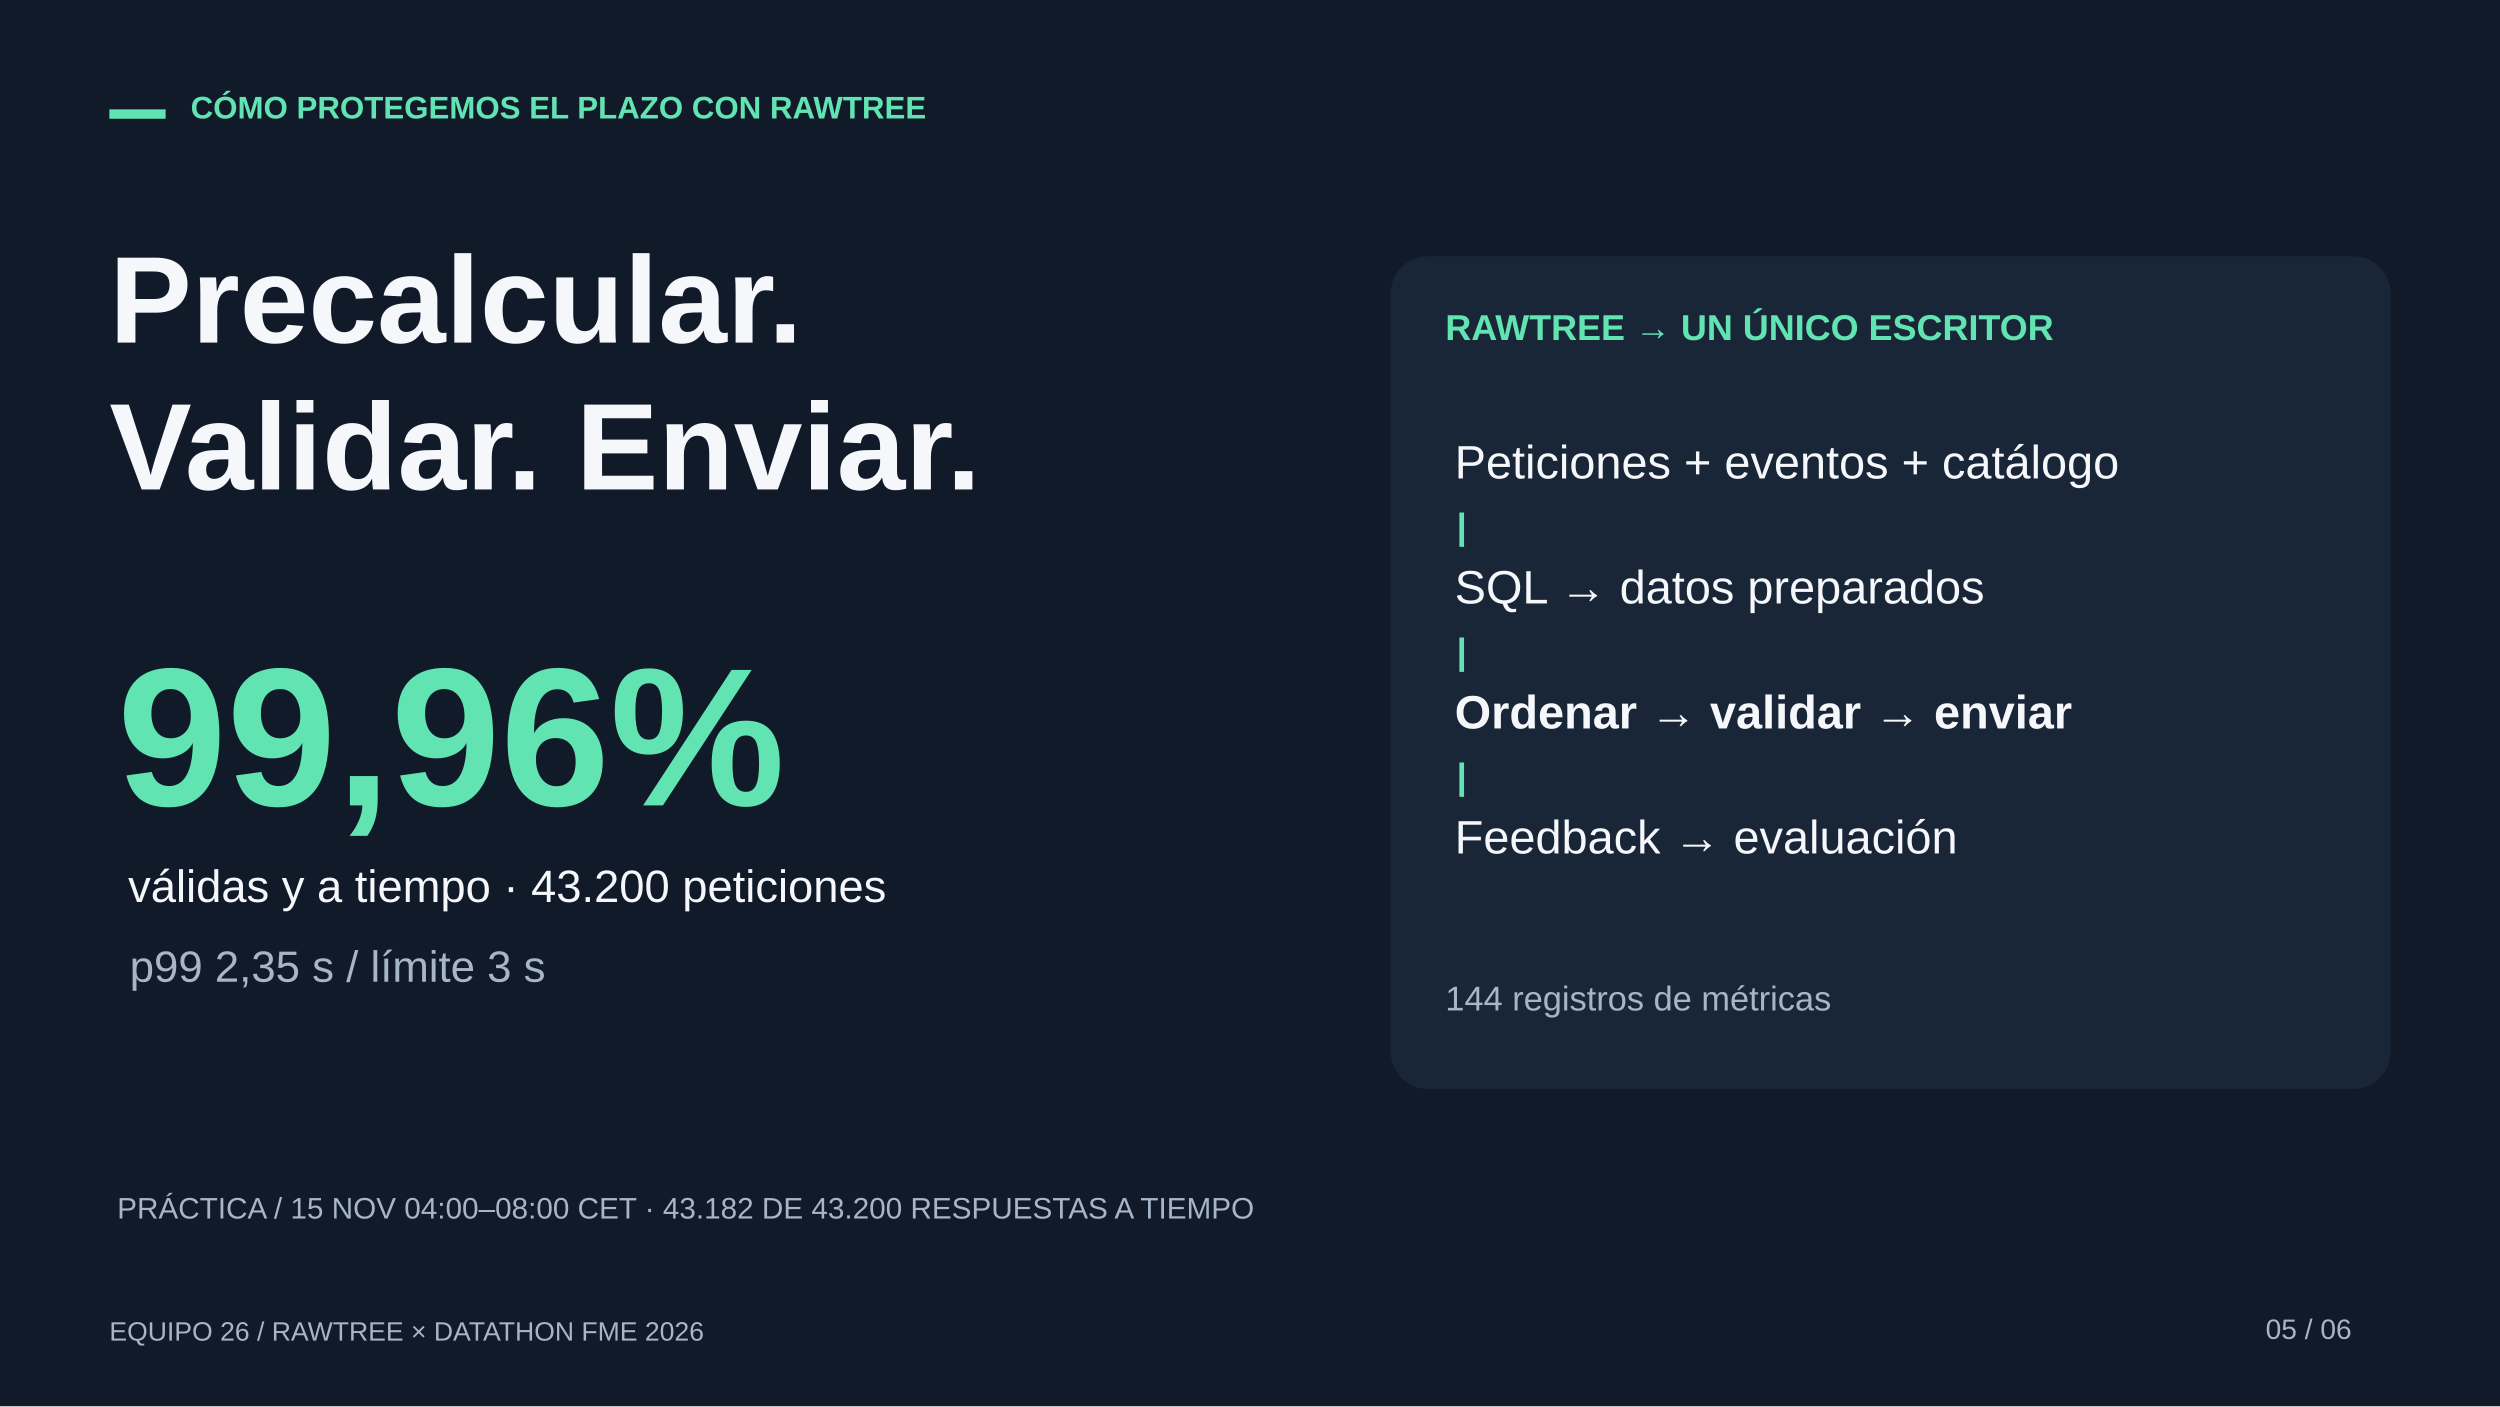
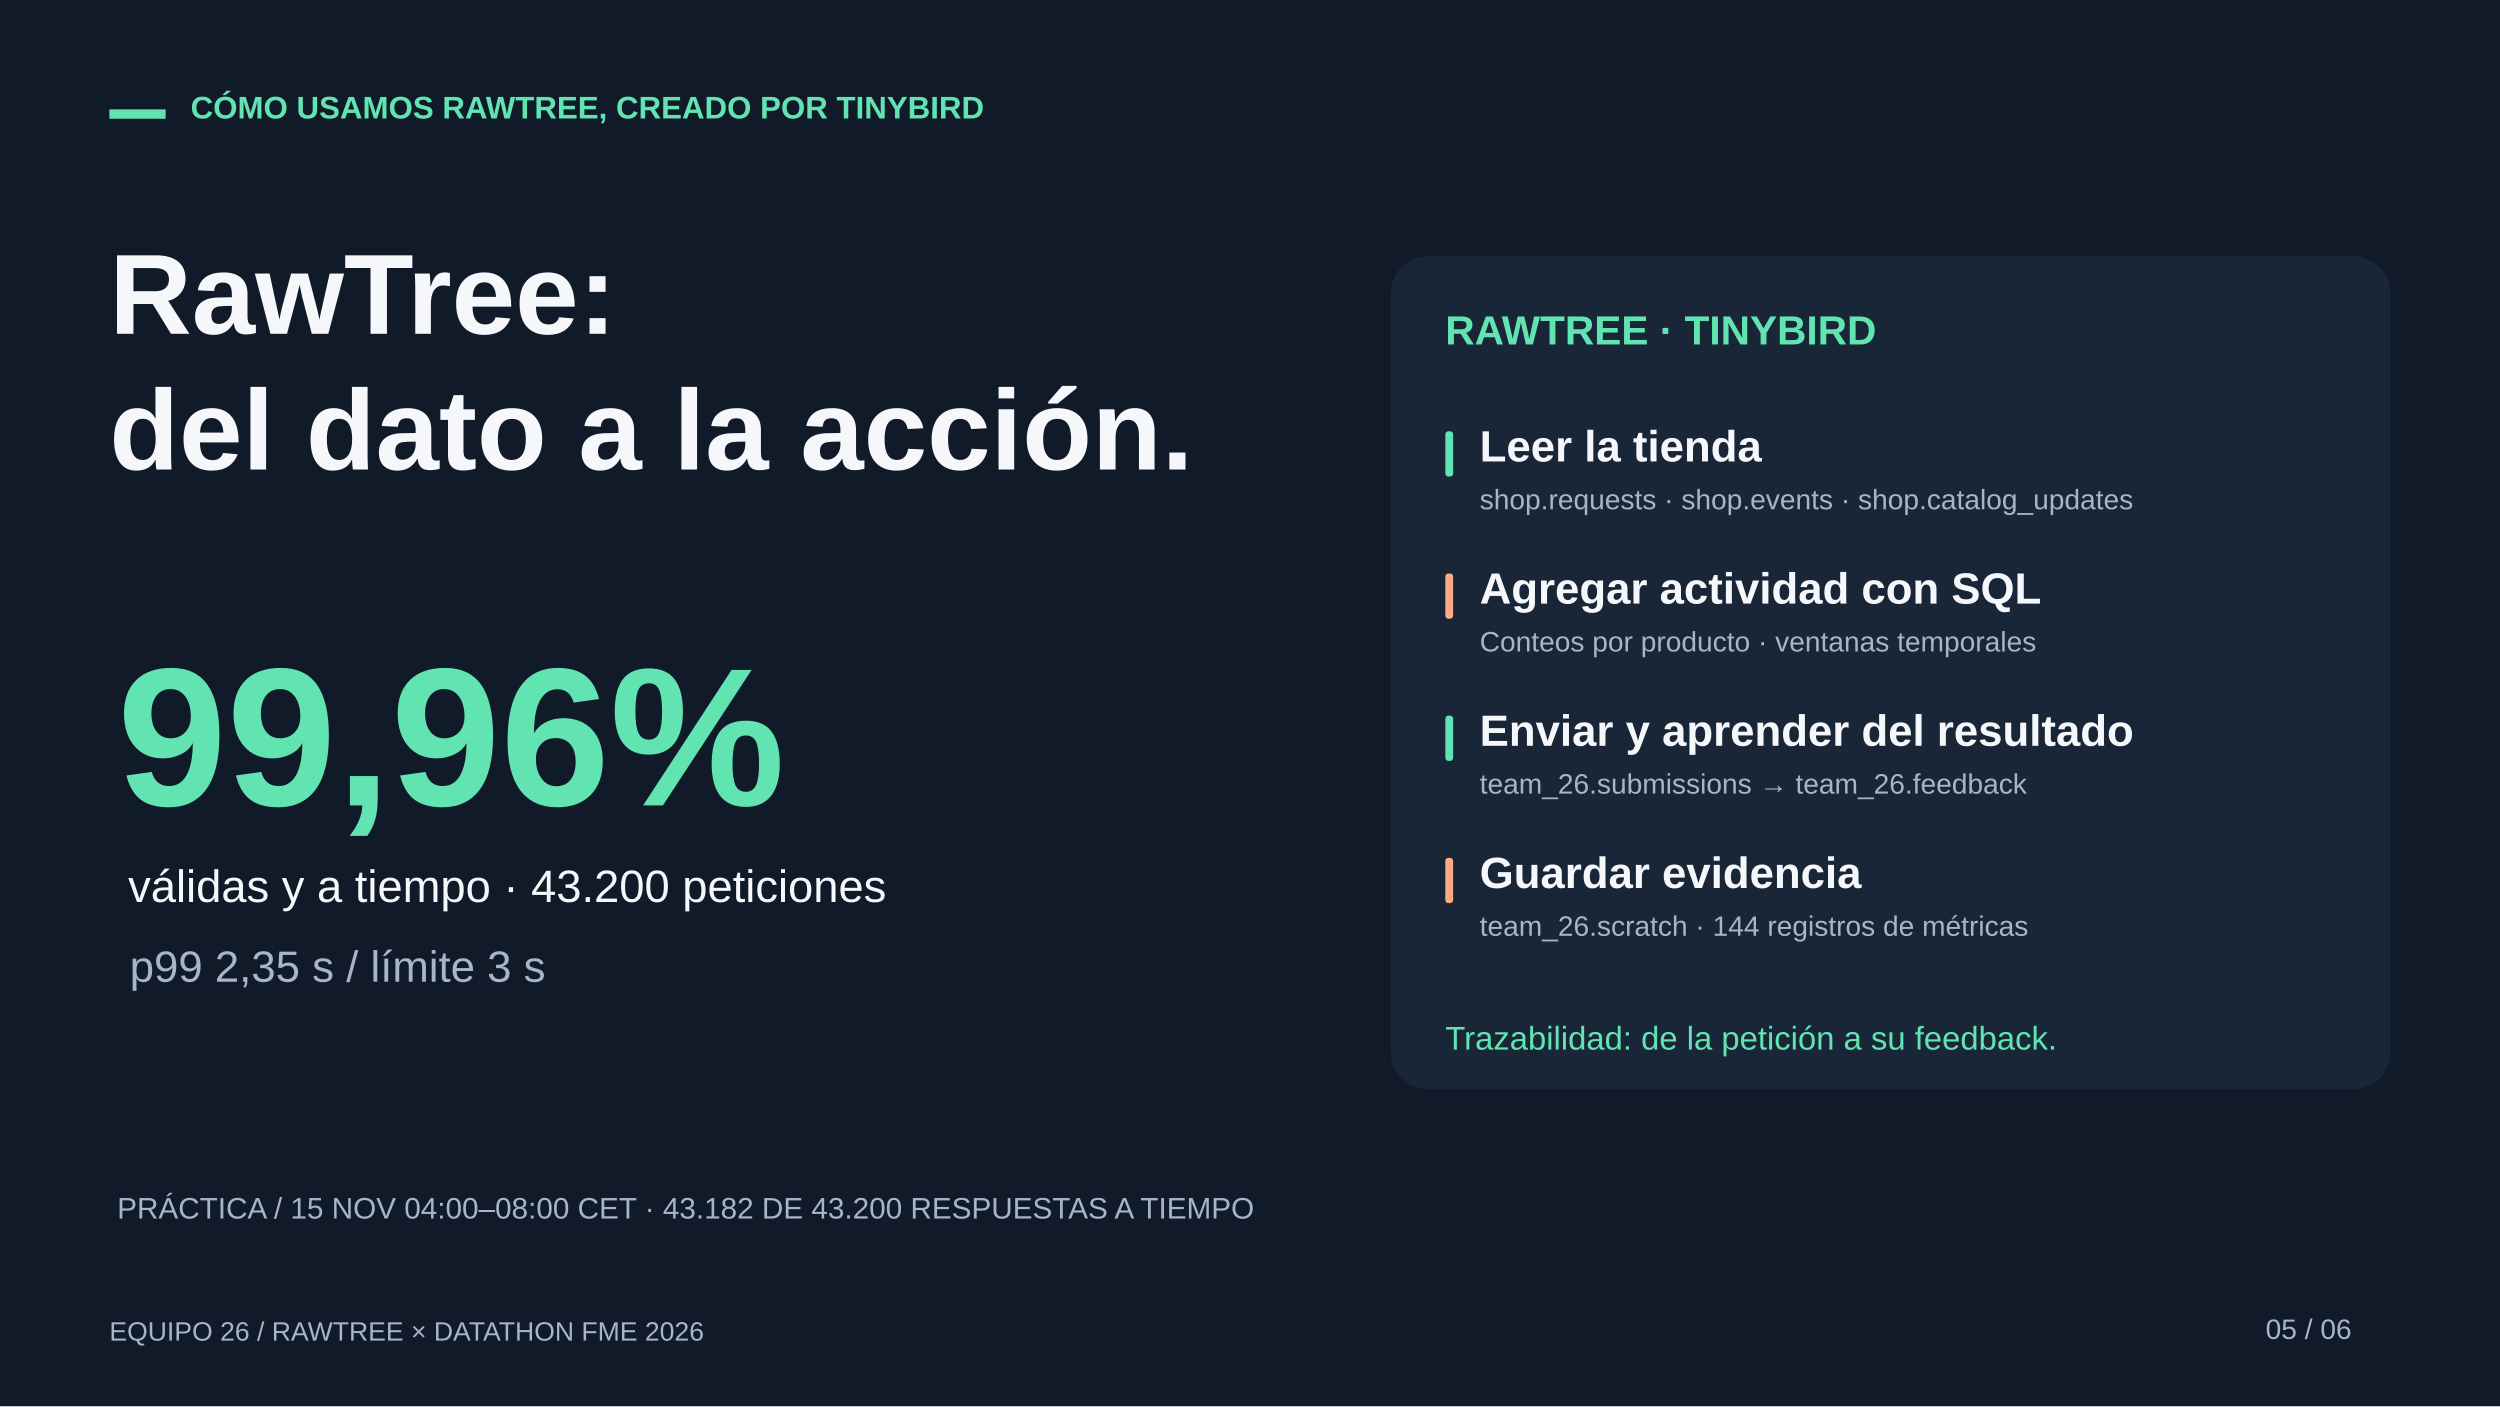
- <svg xmlns="http://www.w3.org/2000/svg" viewBox="0 0 1600 900" role="img" aria-label="Precalcular. Validar. Enviar.">
+ <svg xmlns="http://www.w3.org/2000/svg" viewBox="0 0 1600 900" role="img" aria-label="RawTree: del dato a la acción.">
  <rect x="0" y="0" width="1600" height="900" rx="0" fill="#101A29" />
  <rect x="70" y="70" width="36" height="6" rx="0" fill="#61E4B1" />
  <text fill="#61E4B1" font-family="Arial, sans-serif" font-size="20" font-weight="700">
-     <tspan x="122" y="75.8">CÓMO PROTEGEMOS EL PLAZO CON RAWTREE</tspan>
+     <tspan x="122" y="75.8">CÓMO USAMOS RAWTREE, CREADO POR TINYBIRD</tspan>
  </text>
  <text fill="#A6B5C8" font-family="Arial, sans-serif" font-size="17" font-weight="400">
    <tspan x="70" y="857.98">EQUIPO 26  /  RAWTREE × DATATHON FME 2026</tspan>
  </text>
  <text fill="#A6B5C8" font-family="Arial, sans-serif" font-size="18" font-weight="400">
    <tspan x="1450" y="856.92">05 / 06</tspan>
  </text>
-   <text fill="#F5F7FA" font-family="Arial, sans-serif" font-size="79" font-weight="700">
-     <tspan x="70" y="219.26">Precalcular.</tspan>
-     <tspan x="70" y="313.27">Validar. Enviar.</tspan>
+   <text fill="#F5F7FA" font-family="Arial, sans-serif" font-size="73" font-weight="700">
+     <tspan x="70" y="213.62">RawTree:</tspan>
+     <tspan x="70" y="300.49">del dato a la acción.</tspan>
  </text>
  <text fill="#61E4B1" font-family="Arial, sans-serif" font-size="126" font-weight="700">
    <tspan x="75" y="515.44">99,96%</tspan>
  </text>
  <text fill="#F5F7FA" font-family="Arial, sans-serif" font-size="29" font-weight="400">
    <tspan x="82" y="577.26">válidas y a tiempo · 43.200 peticiones</tspan>
  </text>
  <text fill="#A6B5C8" font-family="Arial, sans-serif" font-size="28" font-weight="400">
    <tspan x="83" y="628.32">p99  2,35 s     /     límite  3 s</tspan>
  </text>
  <rect x="890" y="164" width="640" height="533" rx="24" fill="#192638" />
-   <text fill="#61E4B1" font-family="Arial, sans-serif" font-size="23" font-weight="700">
-     <tspan x="925" y="217.62">RAWTREE → UN ÚNICO ESCRITOR</tspan>
+   <text fill="#61E4B1" font-family="Arial, sans-serif" font-size="26" font-weight="700">
+     <tspan x="925" y="220.44">RAWTREE · TINYBIRD</tspan>
  </text>
-   <text fill="#F5F7FA" font-family="Arial, sans-serif" font-size="30" font-weight="400">
-     <tspan x="931" y="306.2">Peticiones + eventos + catálogo</tspan>
+   <rect x="925" y="276" width="5" height="29" rx="2" fill="#61E4B1" />
+   <text fill="#F5F7FA" font-family="Arial, sans-serif" font-size="28" font-weight="700">
+     <tspan x="947" y="295.32">Leer la tienda</tspan>
  </text>
-   <rect x="934" y="328" width="3" height="22" rx="0" fill="#61E4B1" />
-   <text fill="#F5F7FA" font-family="Arial, sans-serif" font-size="30" font-weight="400">
-     <tspan x="931" y="386.2">SQL → datos preparados</tspan>
+   <text fill="#A6B5C8" font-family="Arial, sans-serif" font-size="18" font-weight="400">
+     <tspan x="947" y="325.92">shop.requests · shop.events · shop.catalog_updates</tspan>
  </text>
-   <rect x="934" y="408" width="3" height="22" rx="0" fill="#61E4B1" />
-   <text fill="#F5F7FA" font-family="Arial, sans-serif" font-size="30" font-weight="700">
-     <tspan x="931" y="466.2">Ordenar → validar → enviar</tspan>
+   <rect x="925" y="367" width="5" height="29" rx="2" fill="#FFAC86" />
+   <text fill="#F5F7FA" font-family="Arial, sans-serif" font-size="28" font-weight="700">
+     <tspan x="947" y="386.32">Agregar actividad con SQL</tspan>
  </text>
-   <rect x="934" y="488" width="3" height="22" rx="0" fill="#61E4B1" />
-   <text fill="#F5F7FA" font-family="Arial, sans-serif" font-size="30" font-weight="400">
-     <tspan x="931" y="546.2">Feedback → evaluación</tspan>
+   <text fill="#A6B5C8" font-family="Arial, sans-serif" font-size="18" font-weight="400">
+     <tspan x="947" y="416.92">Conteos por producto · ventanas temporales</tspan>
  </text>
-   <text fill="#A6B5C8" font-family="Arial, sans-serif" font-size="22" font-weight="400">
-     <tspan x="925" y="646.68">144 registros de métricas</tspan>
+   <rect x="925" y="458" width="5" height="29" rx="2" fill="#61E4B1" />
+   <text fill="#F5F7FA" font-family="Arial, sans-serif" font-size="28" font-weight="700">
+     <tspan x="947" y="477.32">Enviar y aprender del resultado</tspan>
+   </text>
+   <text fill="#A6B5C8" font-family="Arial, sans-serif" font-size="18" font-weight="400">
+     <tspan x="947" y="507.92">team_26.submissions → team_26.feedback</tspan>
+   </text>
+   <rect x="925" y="549" width="5" height="29" rx="2" fill="#FFAC86" />
+   <text fill="#F5F7FA" font-family="Arial, sans-serif" font-size="28" font-weight="700">
+     <tspan x="947" y="568.32">Guardar evidencia</tspan>
+   </text>
+   <text fill="#A6B5C8" font-family="Arial, sans-serif" font-size="18" font-weight="400">
+     <tspan x="947" y="598.92">team_26.scratch · 144 registros de métricas</tspan>
+   </text>
+   <text fill="#61E4B1" font-family="Arial, sans-serif" font-size="21" font-weight="400">
+     <tspan x="925" y="671.74">Trazabilidad: de la petición a su feedback.</tspan>
  </text>
  <text fill="#A6B5C8" font-family="Arial, sans-serif" font-size="19" font-weight="400">
    <tspan x="75" y="779.86">PRÁCTICA / 15 NOV 04:00–08:00 CET · 43.182 DE 43.200 RESPUESTAS A TIEMPO</tspan>
  </text>
</svg>
